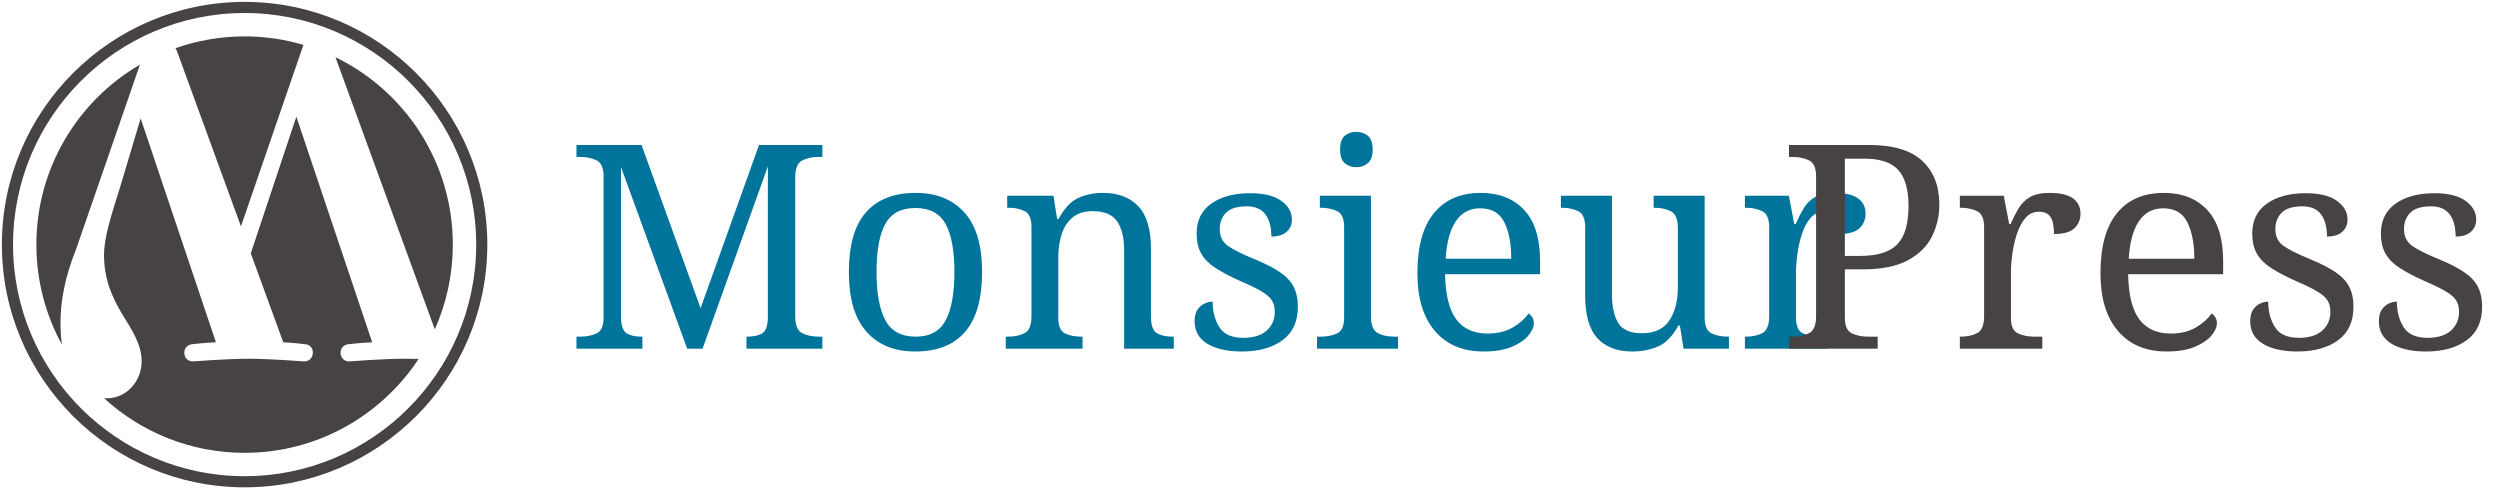
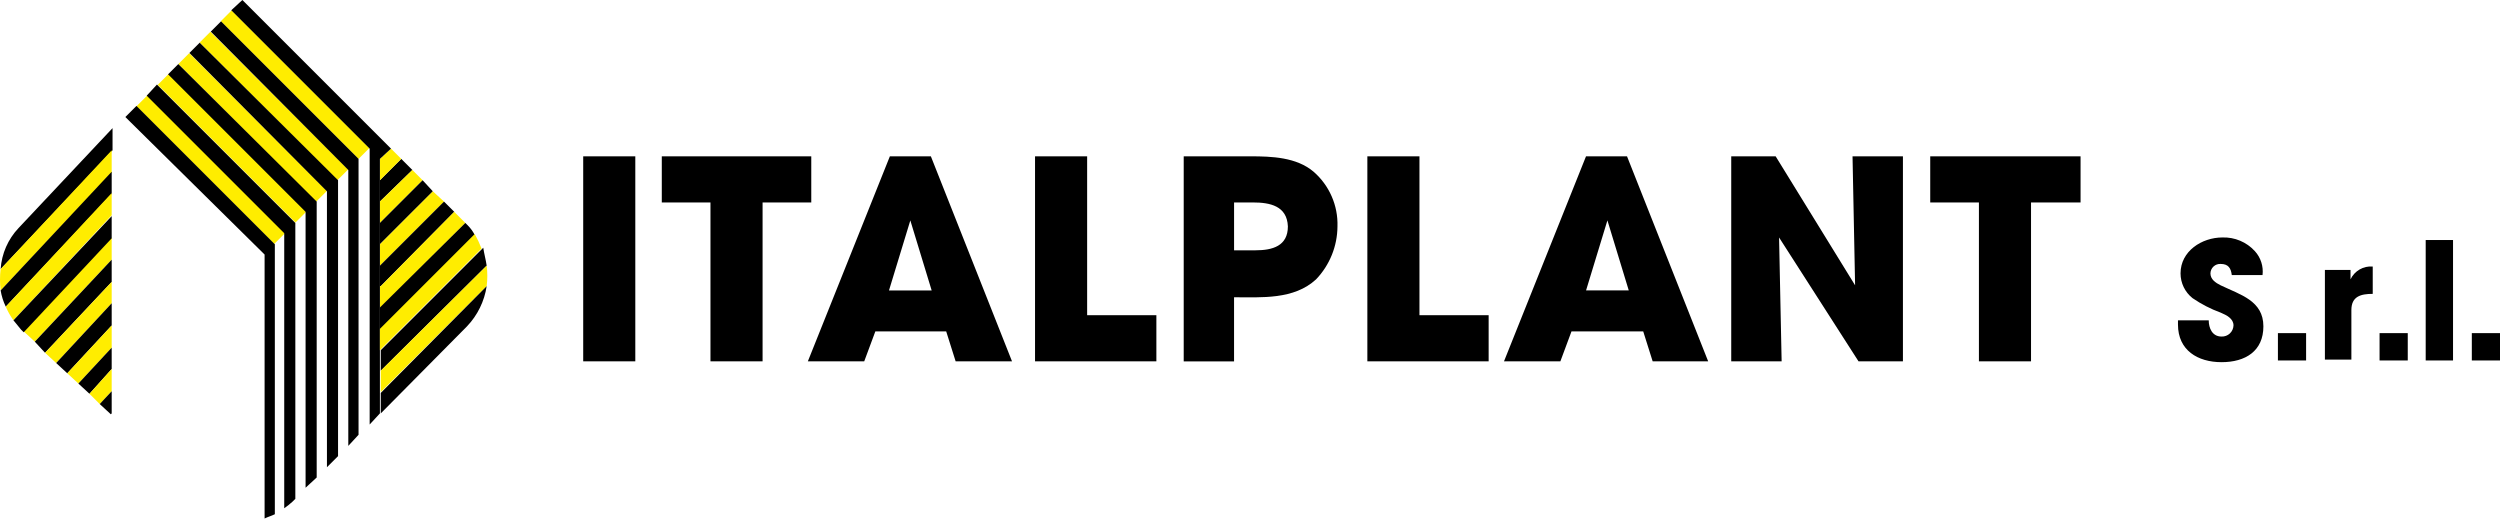
- <svg xmlns="http://www.w3.org/2000/svg" width="631" height="123" viewBox="0 0 631 123">
-   <g fill="none" fill-rule="evenodd">
-     <g fill="#464342">
-       <path d="M114.292 61.74c0-20.802-12.09-38.78-29.62-47.298l25.07 68.686a52.354 52.354 0 0 0 4.55-21.388zM26.26 64.392c0 6.495 2.333 10.993 4.334 14.494 2.664 4.33 5.16 7.995 5.16 12.324 0 4.83-3.663 9.328-8.824 9.328-.233 0-.454-.03-.68-.042 9.35 8.566 21.806 13.796 35.488 13.796 18.36 0 34.513-9.42 43.91-23.688a117.326 117.326 0 0 0-3.382-.063c-5.497 0-14.006.67-14.006.67-2.833.166-3.167-3.995-.337-4.33 0 0 2.847-.335 6.015-.5L74.8 29.452 63.3 63.946l8.187 22.434c2.83.166 5.51.5 5.51.5 2.833.167 2.5 4.497-.33 4.33 0 0-8.68-.667-13.844-.667-5.496 0-14.006.667-14.006.667-2.835.167-3.168-3.994-.337-4.33 0 0 2.853-.334 6.015-.5L35.503 29.886 30.26 47.403c-2.27 7.27-4 12.49-4 16.99z" />
-       <path d="M60.816 57.143l15.768-45.82a52.552 52.552 0 0 0-14.846-2.14 52.5 52.5 0 0 0-17.452 2.98c.14.224.27.463.374.723l16.156 44.257zm-45.192 29.81a40.323 40.323 0 0 1-.354-5.403c0-5.333.996-11.328 3.996-18.824L35.32 16.313C19.694 25.423 9.185 42.35 9.185 61.74c0 9.136 2.333 17.728 6.438 25.214z" />
-       <path d="M61.738 123C95.518 123 123 95.52 123 61.74 123 27.957 95.517.477 61.738.477 27.96.477.473 27.957.473 61.74.473 95.52 27.96 123 61.738 123zm0-119.715c32.23 0 58.453 26.223 58.453 58.455 0 32.23-26.22 58.45-58.45 58.45-32.23 0-58.45-26.22-58.45-58.45 0-32.232 26.22-58.455 58.45-58.455z" />
+ <svg xmlns="http://www.w3.org/2000/svg" viewBox="-39 39 265.191 55">
+   <defs>
+     <style>
+       .cls-1, .cls-3 {
+         fill: #ffed00;
+       }
+ 
+       .cls-2, .cls-3 {
+         fill-rule: evenodd;
+       }
+     </style>
+   </defs>
+   <g id="Logo" transform="translate(-39.025 39)">
+     <g id="Group_105" data-name="Group 105" transform="translate(0.025)">
+       <rect id="Rectangle_108" data-name="Rectangle 108" class="cls-1" width="1.631" height="20.659" transform="translate(23.421 2.25) rotate(-45)" />
+       <rect id="Rectangle_109" data-name="Rectangle 109" class="cls-1" width="1.631" height="20.659" transform="translate(21.17 4.52) rotate(-45)" />
+       <rect id="Rectangle_110" data-name="Rectangle 110" class="cls-1" width="1.631" height="20.659" transform="translate(18.919 6.792) rotate(-45)" />
+       <rect id="Rectangle_111" data-name="Rectangle 111" class="cls-1" width="1.631" height="20.659" transform="translate(16.731 8.998) rotate(-45)" />
+       <rect id="Rectangle_112" data-name="Rectangle 112" class="cls-1" width="1.631" height="20.659" transform="translate(14.48 11.269) rotate(-45)" />
+       <path id="Path_1" data-name="Path 1" class="cls-2" d="M46.765,18.6l1.178,1.178L44.591,23.04l-.091.091V20.865l.091-.091Z" transform="translate(-4.201 -1.747)" />
+       <path id="Path_2" data-name="Path 2" class="cls-3" d="M47.943,19.9l1.087,1.087-4.44,4.44-.091.091V23.253l.091-.091Z" transform="translate(-4.201 -1.869)" />
+       <path id="Path_3" data-name="Path 3" class="cls-2" d="M49.03,21.1l1.087,1.178-5.527,5.527L44.5,27.9V25.63l.091-.091Z" transform="translate(-4.201 -1.981)" />
+       <path id="Path_4" data-name="Path 4" class="cls-3" d="M50.118,22.4,51.3,23.487l-6.705,6.705-.091.091V28.018l.091-.091Z" transform="translate(-4.201 -2.103)" />
+       <path id="Path_5" data-name="Path 5" class="cls-2" d="M51.3,23.6l1.087,1.087L44.591,32.57H44.5V30.4l.091-.091Z" transform="translate(-4.201 -2.216)" />
+       <path id="Path_6" data-name="Path 6" class="cls-3" d="M52.383,24.8l1.178,1.178-8.97,8.97H44.5V32.683h.091Z" transform="translate(-4.201 -2.329)" />
+       <path id="Path_7" data-name="Path 7" class="cls-2" d="M20.787,7.5,35.466,22.088V51.355l-1.178,1.087V23.175L19.7,8.587Z" transform="translate(-1.873 -0.704)" />
+       <path id="Path_8" data-name="Path 8" class="cls-2" d="M18.287,9.9,32.966,24.579V53.846l-.272.272a7.923,7.923,0,0,1-.906.725V25.666L17.2,11.078Z" transform="translate(-1.638 -0.93)" />
+       <path id="Path_9" data-name="Path 9" class="cls-2" d="M15.878,12.4,30.557,27.079V55.711c-.362.181-.725.272-1.087.453v-28L14.7,13.578Z" transform="translate(-1.403 -1.164)" />
+       <path id="Path_10" data-name="Path 10" class="cls-3" d="M46.765,18.487,45.678,17.4,44.5,18.487v2.265Z" transform="translate(-4.201 -1.634)" />
+       <path id="Path_11" data-name="Path 11" class="cls-2" d="M28.278,0,44.044,15.766l-1.178,1.087v27l-1.087,1.178V15.766L27.1,1.087Z" transform="translate(-2.567)" />
+       <path id="Path_12" data-name="Path 12" class="cls-2" d="M25.787,2.5,40.375,17.088V46.355l-1.087,1.178V18.266L24.7,3.587Z" transform="translate(-2.342 -0.235)" />
+       <path id="Path_13" data-name="Path 13" class="cls-2" d="M23.287,5,37.966,19.588V48.855l-1.178,1.178V20.766L22.2,6.087Z" transform="translate(-2.107 -0.47)" />
+       <path id="Path_14" data-name="Path 14" class="cls-2" d="M53.561,26.1l.272.272a4.023,4.023,0,0,1,.725,1l-9.967,9.967-.091.091V35.07l.091-.091Z" transform="translate(-4.201 -2.451)" />
+       <path id="Path_15" data-name="Path 15" class="cls-3" d="M55.283,28.94,44.591,39.632l-.091.091V37.458l.091-.091L54.558,27.4a11.8,11.8,0,0,1,.725,1.54" transform="translate(-4.201 -2.573)" />
+       <path id="Path_16" data-name="Path 16" class="cls-2" d="M55.836,30.9,44.6,42.048h0V39.873l.091-.091L55.473,29c.091.634.272,1.269.362,1.9" transform="translate(-4.211 -2.723)" />
+       <path id="Path_17" data-name="Path 17" class="cls-3" d="M55.836,33.275,44.6,44.51h0V42.245h0L55.836,31.1a8.733,8.733,0,0,1,0,2.175" transform="translate(-4.211 -2.92)" />
+       <path id="Path_18" data-name="Path 18" class="cls-2" d="M53.752,37.759,44.6,47h0V44.826h0L55.836,33.5a7.881,7.881,0,0,1-2.084,4.259" transform="translate(-4.211 -3.146)" />
+       <path id="Path_19" data-name="Path 19" class="cls-3" d="M2.8,37.767l1.178,1.087,8.155-8.7V27.8Z" transform="translate(-0.286 -2.611)" />
+       <path id="Path_20" data-name="Path 20" class="cls-2" d="M4.1,39.1l1.087,1.178,7.068-7.521V30.4Z" transform="translate(-0.408 -2.855)" />
+       <path id="Path_21" data-name="Path 21" class="cls-3" d="M5.3,40.521l1.178,1.087,5.89-6.343V33Z" transform="translate(-0.52 -3.099)" />
+       <path id="Path_22" data-name="Path 22" class="cls-2" d="M6.6,41.843,7.778,42.93l4.712-5.074V35.5Z" transform="translate(-0.642 -3.334)" />
+       <path id="Path_23" data-name="Path 23" class="cls-3" d="M7.9,43.174l1.178,1.087,3.534-3.806V38.1Z" transform="translate(-0.764 -3.578)" />
+       <path id="Path_24" data-name="Path 24" class="cls-2" d="M9.2,44.506l1.178,1.087,2.356-2.628V40.7Z" transform="translate(-0.887 -3.822)" />
+       <path id="Path_25" data-name="Path 25" class="cls-3" d="M10.5,45.828l1.087,1.087,1.269-1.359V43.2Z" transform="translate(-1.009 -4.057)" />
+       <path id="Path_26" data-name="Path 26" class="cls-2" d="M11.7,47.159l1.178,1.087.091-.091V45.8Z" transform="translate(-1.121 -4.301)" />
+       <path id="Path_27" data-name="Path 27" class="cls-2" d="M.1,29.951,11.97,17.356V15L2,25.6A7,7,0,0,0,.1,29.951" transform="translate(-0.032 -1.409)" />
+       <path id="Path_28" data-name="Path 28" class="cls-3" d="M.093,32.46l11.779-12.5V17.6L.093,30.195a9.464,9.464,0,0,0,0,2.265" transform="translate(-0.025 -1.653)" />
+       <path id="Path_29" data-name="Path 29" class="cls-2" d="M.644,34.416l11.236-11.96V20.1L.1,32.695a6.316,6.316,0,0,0,.544,1.722" transform="translate(-0.032 -1.887)" />
+       <path id="Path_30" data-name="Path 30" class="cls-3" d="M1.515,36.1l10.42-11.145V22.6L.7,34.651a7.5,7.5,0,0,0,.815,1.45" transform="translate(-0.088 -2.122)" />
+       <path id="Path_31" data-name="Path 31" class="cls-2" d="M2.415,37.351l.272.272,9.333-9.967V25.3L1.6,36.354c.272.362.544.634.815,1" transform="translate(-0.173 -2.376)" />
    </g>
-     <text font-family="Georgia" font-size="72">
-       <tspan x="142.764" y="88" fill="#00749A">Monsieur</tspan>
-       <tspan x="448.799" y="88" fill="#464342">Press</tspan>
-     </text>
+     <path id="Path_32" data-name="Path 32" d="M68.3,40.046V18.3h5.527V40.046ZM87.328,23.193V40.046H81.8V23.193H76.636V18.3H92.493v4.893Zm20.478,16.853-1-3.171H99.288l-1.178,3.171H92.13l8.7-21.746h4.349l8.608,21.746ZM103,25.1l-2.265,7.43h4.53Zm13.229,14.951V18.3h5.527V35.153H129.1v4.893H116.232Zm29.811-8.7c-2.356,2.175-5.8,1.9-8.7,1.9v6.8H132V18.3h7.068c2.265,0,4.893.091,6.705,1.631a7.371,7.371,0,0,1,2.537,5.8A8.192,8.192,0,0,1,146.043,31.348Zm-6.705-8.155h-1.993v5.074h2.265c1.812,0,3.443-.453,3.443-2.537C142.962,23.555,141.15,23.193,139.338,23.193ZM151.48,40.046V18.3h5.527V35.153h7.339v4.893H151.48Zm30.264,0-1-3.171h-7.611l-1.178,3.171h-5.98l8.7-21.746h4.349l8.608,21.746Zm-4.8-14.951-2.265,7.43h4.53ZM203.58,40.046l-8.427-13.138.272,13.138h-5.346V18.3h4.712l8.427,13.682L202.946,18.3h5.346V40.046H203.58Zm18.3-16.853V40.046h-5.527V23.193h-5.165V18.3h15.947v4.893Z" transform="translate(-6.411 -1.718)" />
+     <g id="Group_106" data-name="Group 106" transform="translate(231.057 25.189)">
+       <path id="Path_33" data-name="Path 33" d="M259.621,41.029c-2.537,0-4.621-1.269-4.621-3.987v-.453h3.262c0,.815.362,1.722,1.359,1.722a1.221,1.221,0,0,0,1.269-1.178c0-.725-.725-1.087-1.359-1.359a13.371,13.371,0,0,1-2.99-1.54,3.349,3.349,0,0,1-1.269-2.628c0-2.356,2.265-3.806,4.44-3.806a4.456,4.456,0,0,1,3.443,1.45,3.206,3.206,0,0,1,.815,2.537h-3.262c-.091-.725-.362-1.178-1.178-1.178a1.025,1.025,0,0,0-1.087,1c0,.634.544,1,1.087,1.269,2.084,1,4.53,1.631,4.53,4.349C264.061,39.851,262.158,41.029,259.621,41.029Z" transform="translate(-255 -27.8)" />
+       <path id="Path_34" data-name="Path 34" d="M266.7,41.9V39h2.99v2.9Z" transform="translate(-256.099 -28.852)" />
+       <path id="Path_35" data-name="Path 35" d="M275.009,35.821v5.255H272.2V31.562h2.718v1a2.385,2.385,0,0,1,2.356-1.359v2.9C276.006,34.1,275.009,34.371,275.009,35.821Z" transform="translate(-256.615 -28.119)" />
+       <path id="Path_36" data-name="Path 36" d="M278.6,41.9V39h2.99v2.9Z" transform="translate(-257.216 -28.852)" />
+       <path id="Path_37" data-name="Path 37" d="M284,40.876V28.1h2.9V40.876Z" transform="translate(-257.723 -27.828)" />
+       <path id="Path_38" data-name="Path 38" d="M289.4,41.9V39h2.99v2.9Z" transform="translate(-258.23 -28.852)" />
+     </g>
  </g>
</svg>
